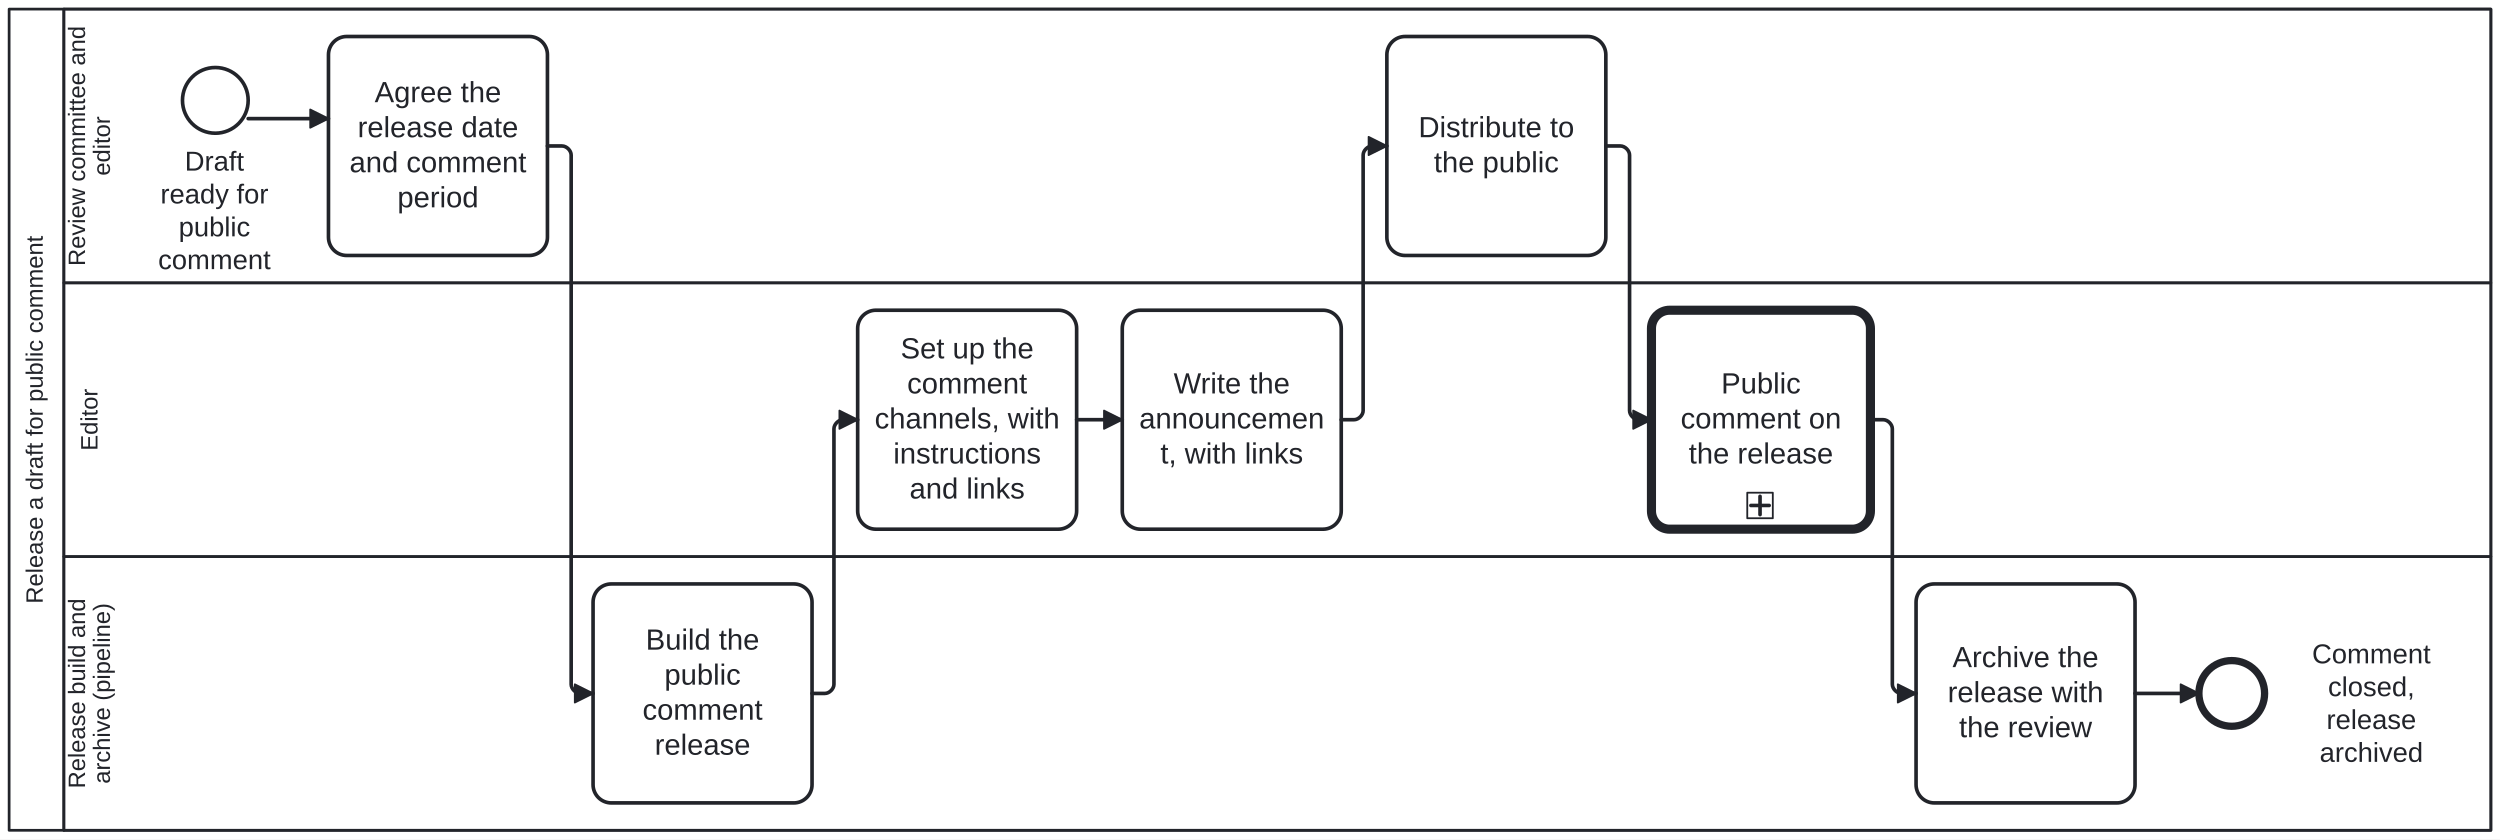
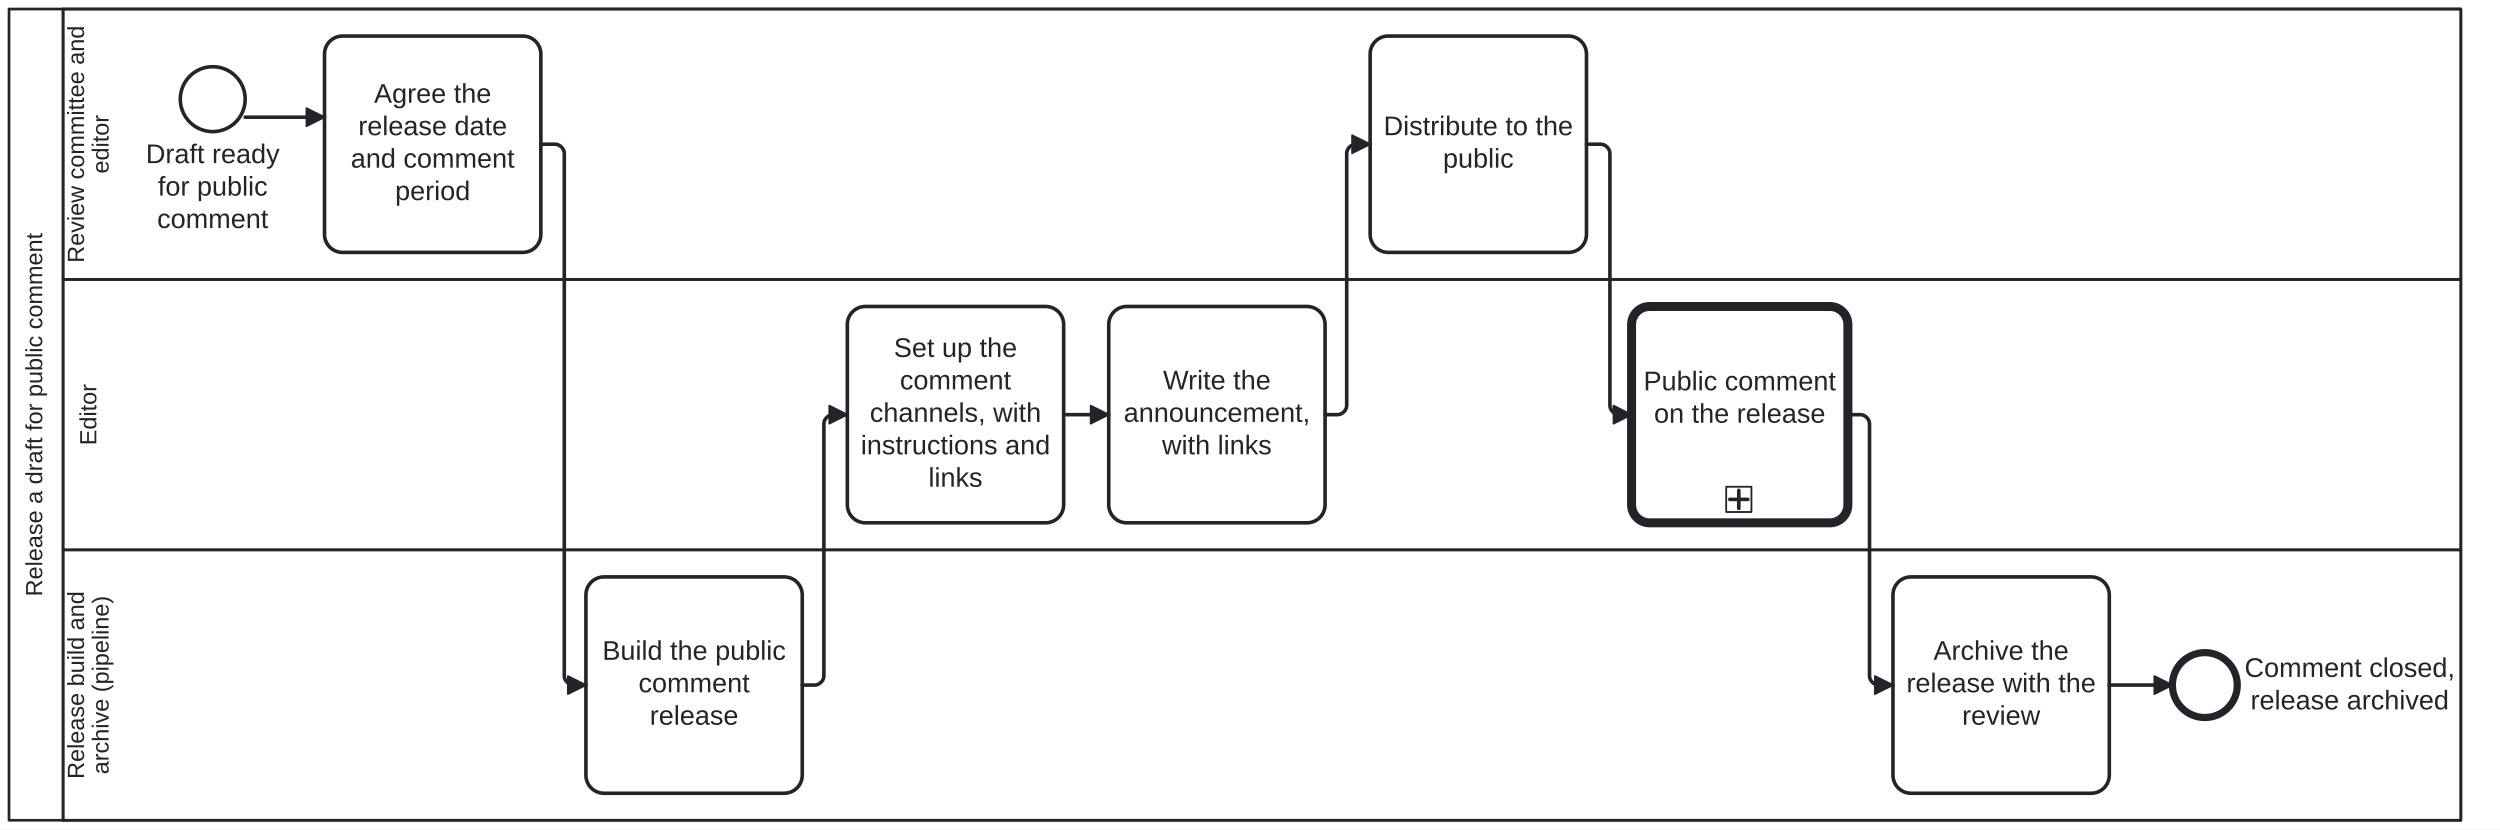
- <svg xmlns="http://www.w3.org/2000/svg" width="100%" style="max-width:100%;height:auto" viewBox="95 55 1370 460" version="1.1">
-   <rect x="95" y="55" width="1370" height="460" fill="#ffffff" />
+ <svg xmlns="http://www.w3.org/2000/svg" width="100%" style="max-width:100%;height:auto" viewBox="95 55 1386.719 460" version="1.1">
+   <rect x="95" y="55" width="1386.719" height="460" fill="#ffffff" />
  <g class="djs-group">
    <g class="djs-element djs-shape" data-element-id="Participant_PublicCommentRelease" style="display: block;" transform="matrix(1 0 0 1 100 60)">
      <g class="djs-visual">
        <rect x="0" y="0" width="1360" height="450" rx="0" ry="0" style="stroke-linecap: round; stroke-linejoin: round; stroke: rgb(34, 36, 42); stroke-width: 1.5px; fill: white; fill-opacity: 0.95;" />
        <path style="fill: none; stroke-linecap: round; stroke-linejoin: round; stroke: rgb(34, 36, 42); stroke-width: 1.5px;" d="M30,0L30,450" />
        <text lineHeight="1.05" class="djs-label" transform="matrix(-1.83697e-16 -1 1 -1.83697e-16 0 450)" style="font-family: Arial, sans-serif; font-size: 13px; font-weight: normal; fill: rgb(34, 36, 42);">
          <tspan x="124.202" y="18.413">Release a draft for public comment</tspan>
        </text>
      </g>
      <rect class="djs-hit djs-hit-all" x="0" y="0" width="1360" height="450" style="fill: none; stroke-opacity: 0; stroke: white; stroke-width: 15px;" />
    </g>
    <g class="djs-children">
      <g class="djs-group">
        <g class="djs-element djs-shape" data-element-id="Lane_Pipeline" style="display: block;" transform="matrix(1 0 0 1 130 360)">
          <g class="djs-visual">
            <rect x="0" y="0" width="1330" height="150" rx="0" ry="0" style="stroke-linecap: round; stroke-linejoin: round; stroke: rgb(34, 36, 42); stroke-width: 1.5px; fill: white; fill-opacity: 0.25;" />
            <text lineHeight="1.05" class="djs-label" transform="matrix(-1.83697e-16 -1 1 -1.83697e-16 0 150)" style="font-family: Arial, sans-serif; font-size: 13px; font-weight: normal; fill: rgb(34, 36, 42);">
-               <tspan x="22.962" y="11.588">Release build and </tspan>
+               <tspan x="22.962" y="11.588">Release build and</tspan>
              <tspan x="25.504" y="25.238">archive (pipeline)</tspan>
            </text>
          </g>
          <rect class="djs-hit djs-hit-all" x="0" y="0" width="1330" height="150" style="fill: none; stroke-opacity: 0; stroke: white; stroke-width: 15px;" />
        </g>
      </g>
      <g class="djs-group">
        <g class="djs-element djs-shape" data-element-id="Lane_Editor" style="display: block;" transform="matrix(1 0 0 1 130 210)">
          <g class="djs-visual">
            <rect x="0" y="0" width="1330" height="150" rx="0" ry="0" style="stroke-linecap: round; stroke-linejoin: round; stroke: rgb(34, 36, 42); stroke-width: 1.5px; fill: white; fill-opacity: 0.25;" />
            <text lineHeight="1.05" class="djs-label" transform="matrix(-1.83697e-16 -1 1 -1.83697e-16 0 150)" style="font-family: Arial, sans-serif; font-size: 13px; font-weight: normal; fill: rgb(34, 36, 42);">
              <tspan x="58.02" y="18.413">Editor</tspan>
            </text>
          </g>
          <rect class="djs-hit djs-hit-all" x="0" y="0" width="1330" height="150" style="fill: none; stroke-opacity: 0; stroke: white; stroke-width: 15px;" />
        </g>
      </g>
      <g class="djs-group">
        <g class="djs-element djs-shape" data-element-id="Lane_Committee" style="display: block;" transform="matrix(1 0 0 1 130 60)">
          <g class="djs-visual">
            <rect x="0" y="0" width="1330" height="150" rx="0" ry="0" style="stroke-linecap: round; stroke-linejoin: round; stroke: rgb(34, 36, 42); stroke-width: 1.5px; fill: white; fill-opacity: 0.25;" />
            <text lineHeight="1.05" class="djs-label" transform="matrix(-1.83697e-16 -1 1 -1.83697e-16 0 150)" style="font-family: Arial, sans-serif; font-size: 13px; font-weight: normal; fill: rgb(34, 36, 42);">
-               <tspan x="9.251" y="11.588">Review committee and </tspan>
+               <tspan x="9.251" y="11.588">Review committee and</tspan>
              <tspan x="58.74" y="25.238">editor</tspan>
            </text>
          </g>
          <rect class="djs-hit djs-hit-all" x="0" y="0" width="1330" height="150" style="fill: none; stroke-opacity: 0; stroke: white; stroke-width: 15px;" />
        </g>
      </g>
      <g class="djs-group">
        <g class="djs-element djs-shape" data-element-id="StartEvent_DraftReady" style="display: block;" transform="matrix(1 0 0 1 195 92)">
          <g class="djs-visual">
            <circle cx="18" cy="18" r="18" style="stroke-linecap: round; stroke-linejoin: round; stroke: rgb(34, 36, 42); stroke-width: 2px; fill: white; fill-opacity: 0.95;" />
          </g>
          <rect class="djs-hit djs-hit-all" x="0" y="0" width="36" height="36" style="fill: none; stroke-opacity: 0; stroke: white; stroke-width: 15px;" />
        </g>
      </g>
      <g class="djs-group">
-         <g class="djs-element djs-shape" data-element-id="StartEvent_DraftReady_label" style="display: block;" transform="matrix(1 0 0 1 175 135)">
+         <g class="djs-element djs-shape" data-element-id="StartEvent_DraftReady_label" style="display: block;" transform="matrix(1 0 0 1 155.8984 132)">
          <g class="djs-visual">
            <text lineHeight="1.2" class="djs-label" style="font-family: Arial, sans-serif; font-size: 15px; font-weight: normal; fill: rgb(34, 36, 42);">
-               <tspan x="21.248" y="13.5">Draft </tspan>
-               <tspan x="7.903" y="31.5">ready for </tspan>
-               <tspan x="17.904" y="49.5">public </tspan>
-               <tspan x="6.658" y="67.5">comment</tspan>
-             </text>
-           </g>
-           <rect class="djs-hit djs-hit-all" x="0" y="0" width="75" height="54" style="fill: none; stroke-opacity: 0; stroke: white; stroke-width: 15px;" />
+               <tspan x="20.004" y="13.5">Draft ready</tspan>
+               <tspan x="26.669" y="31.5">for public</tspan>
+               <tspan x="26.259" y="49.5">comment</tspan>
+             </text>
+           </g>
+           <rect class="djs-hit djs-hit-all" x="0" y="0" width="114.203" height="54" style="fill: none; stroke-opacity: 0; stroke: white; stroke-width: 15px;" />
        </g>
      </g>
      <g class="djs-group">
        <g class="djs-element djs-shape" data-element-id="Task_AgreeReleaseDate" style="display: block;" transform="matrix(1 0 0 1 275 75)">
          <g class="djs-visual">
            <rect x="0" y="0" width="120" height="120" rx="10" ry="10" style="stroke-linecap: round; stroke-linejoin: round; stroke: rgb(34, 36, 42); stroke-width: 2px; fill: white; fill-opacity: 0.95;" />
-             <text lineHeight="1.2" class="djs-label" style="font-family: Arial, sans-serif; font-size: 16px; font-weight: normal; fill: rgb(34, 36, 42);">
-               <tspan x="25.309" y="36">Agree the </tspan>
-               <tspan x="15.969" y="55.2">release date </tspan>
-               <tspan x="11.531" y="74.4">and comment </tspan>
-               <tspan x="37.762" y="93.6">period</tspan>
+             <text lineHeight="1.2" class="djs-label" transform="translate(0 23.5)" style="font-family: Arial, sans-serif; font-size: 15px; font-weight: normal; fill: rgb(34, 36, 42);">
+               <tspan x="27.477" y="13.5">Agree the</tspan>
+               <tspan x="18.721" y="31.5">release date</tspan>
+               <tspan x="14.561" y="49.5">and comment</tspan>
+               <tspan x="39.152" y="67.5">period</tspan>
            </text>
          </g>
          <rect class="djs-hit djs-hit-all" x="0" y="0" width="120" height="120" style="fill: none; stroke-opacity: 0; stroke: white; stroke-width: 15px;" />
        </g>
      </g>
      <g class="djs-group">
        <g class="djs-element djs-shape" data-element-id="Task_BuildPcRelease" style="display: block;" transform="matrix(1 0 0 1 420 375)">
          <g class="djs-visual">
            <rect x="0" y="0" width="120" height="120" rx="10" ry="10" style="stroke-linecap: round; stroke-linejoin: round; stroke: rgb(34, 36, 42); stroke-width: 2px; fill: white; fill-opacity: 0.95;" />
-             <text lineHeight="1.2" class="djs-label" style="font-family: Arial, sans-serif; font-size: 16px; font-weight: normal; fill: rgb(34, 36, 42);">
-               <tspan x="28.867" y="36">Build the </tspan>
-               <tspan x="39.098" y="55.2">public </tspan>
-               <tspan x="27.102" y="74.4">comment </tspan>
-               <tspan x="33.762" y="93.6">release</tspan>
+             <text lineHeight="1.2" class="djs-label" transform="translate(0 32.5)" style="font-family: Arial, sans-serif; font-size: 15px; font-weight: normal; fill: rgb(34, 36, 42);">
+               <tspan x="9.133" y="13.5">Build the public</tspan>
+               <tspan x="29.158" y="31.5">comment</tspan>
+               <tspan x="35.402" y="49.5">release</tspan>
            </text>
          </g>
          <rect class="djs-hit djs-hit-all" x="0" y="0" width="120" height="120" style="fill: none; stroke-opacity: 0; stroke: white; stroke-width: 15px;" />
        </g>
      </g>
      <g class="djs-group">
        <g class="djs-element djs-shape" data-element-id="Task_SetUpChannels" style="display: block;" transform="matrix(1 0 0 1 565 225)">
          <g class="djs-visual">
            <rect x="0" y="0" width="120" height="120" rx="10" ry="10" style="stroke-linecap: round; stroke-linejoin: round; stroke: rgb(34, 36, 42); stroke-width: 2px; fill: white; fill-opacity: 0.95;" />
-             <text lineHeight="1.2" class="djs-label" style="font-family: Arial, sans-serif; font-size: 16px; font-weight: normal; fill: rgb(34, 36, 42);">
-               <tspan x="23.527" y="26.4">Set up the </tspan>
-               <tspan x="27.102" y="45.6">comment </tspan>
-               <tspan x="9.305" y="64.8">channels, with </tspan>
-               <tspan x="19.539" y="84">instructions </tspan>
-               <tspan x="28.426" y="103.2">and links</tspan>
+             <text lineHeight="1.2" class="djs-label" transform="translate(0 14.5)" style="font-family: Arial, sans-serif; font-size: 15px; font-weight: normal; fill: rgb(34, 36, 42);">
+               <tspan x="25.807" y="13.5">Set up the</tspan>
+               <tspan x="29.158" y="31.5">comment</tspan>
+               <tspan x="12.473" y="49.5">channels, with</tspan>
+               <tspan x="7.471" y="67.5">instructions and</tspan>
+               <tspan x="44.996" y="85.5">links</tspan>
            </text>
          </g>
          <rect class="djs-hit djs-hit-all" x="0" y="0" width="120" height="120" style="fill: none; stroke-opacity: 0; stroke: white; stroke-width: 15px;" />
        </g>
      </g>
      <g class="djs-group">
        <g class="djs-element djs-shape" data-element-id="Task_WriteAnnouncement" style="display: block;" transform="matrix(1 0 0 1 710 225)">
          <g class="djs-visual">
            <rect x="0" y="0" width="120" height="120" rx="10" ry="10" style="stroke-linecap: round; stroke-linejoin: round; stroke: rgb(34, 36, 42); stroke-width: 2px; fill: white; fill-opacity: 0.95;" />
-             <text lineHeight="1.2" class="djs-label" style="font-family: Arial, sans-serif; font-size: 16px; font-weight: normal; fill: rgb(34, 36, 42);">
-               <tspan x="28.137" y="45.6">Write the </tspan>
-               <tspan x="9.293" y="64.8">announcemen</tspan>
-               <tspan x="20.879" y="84">t, with links</tspan>
+             <text lineHeight="1.2" class="djs-label" transform="translate(0 32.5)" style="font-family: Arial, sans-serif; font-size: 15px; font-weight: normal; fill: rgb(34, 36, 42);">
+               <tspan x="30.128" y="13.5">Write the</tspan>
+               <tspan x="8.295" y="31.5">announcement,</tspan>
+               <tspan x="29.575" y="49.5">with links</tspan>
            </text>
          </g>
          <rect class="djs-hit djs-hit-all" x="0" y="0" width="120" height="120" style="fill: none; stroke-opacity: 0; stroke: white; stroke-width: 15px;" />
        </g>
      </g>
      <g class="djs-group">
        <g class="djs-element djs-shape" data-element-id="Task_Distribute" style="display: block;" transform="matrix(1 0 0 1 855 75)">
          <g class="djs-visual">
            <rect x="0" y="0" width="120" height="120" rx="10" ry="10" style="stroke-linecap: round; stroke-linejoin: round; stroke: rgb(34, 36, 42); stroke-width: 2px; fill: white; fill-opacity: 0.95;" />
-             <text lineHeight="1.2" class="djs-label" style="font-family: Arial, sans-serif; font-size: 16px; font-weight: normal; fill: rgb(34, 36, 42);">
-               <tspan x="17.316" y="55.2">Distribute to </tspan>
-               <tspan x="25.754" y="74.4">the public</tspan>
+             <text lineHeight="1.2" class="djs-label" transform="translate(0 41.5)" style="font-family: Arial, sans-serif; font-size: 15px; font-weight: normal; fill: rgb(34, 36, 42);">
+               <tspan x="7.474" y="13.5">Distribute to the</tspan>
+               <tspan x="40.404" y="31.5">public</tspan>
            </text>
          </g>
          <rect class="djs-hit djs-hit-all" x="0" y="0" width="120" height="120" style="fill: none; stroke-opacity: 0; stroke: white; stroke-width: 15px;" />
        </g>
      </g>
      <g class="djs-group">
        <a class="fa-subprocess-link" href="public-comment.svg" target="_top">
          <g class="djs-element djs-shape" data-element-id="CallActivity_PublicComment" style="display: block;" transform="matrix(1 0 0 1 1000 225)">
            <g class="djs-visual">
              <rect x="0" y="0" width="120" height="120" rx="10" ry="10" style="stroke-linecap: round; stroke-linejoin: round; stroke: rgb(34, 36, 42); stroke-width: 5px; fill: white; fill-opacity: 0.95;" />
-               <text lineHeight="1.2" class="djs-label" style="font-family: Arial, sans-serif; font-size: 16px; font-weight: normal; fill: rgb(34, 36, 42);">
-                 <tspan x="38.211" y="45.6">Public </tspan>
-                 <tspan x="15.98" y="64.8">comment on </tspan>
-                 <tspan x="20.418" y="84">the release</tspan>
+               <text lineHeight="1.2" class="djs-label" transform="translate(0 33)" style="font-family: Arial, sans-serif; font-size: 15px; font-weight: normal; fill: rgb(34, 36, 42);">
+                 <tspan x="6.647" y="13.5">Public comment</tspan>
+                 <tspan x="12.466" y="31.5">on the release</tspan>
              </text>
              <rect x="0" y="0" width="14" height="14" rx="0" ry="0" style="stroke-linecap: round; stroke-linejoin: round; stroke: rgb(34, 36, 42); stroke-width: 1px; fill: white;" transform="matrix(1 0 0 1 52.5 100)" />
              <path data-marker="sub-process" d="m52.5,100 m 7,2 l 0,10 m -5,-5 l 10,0" style="fill: white; stroke-linecap: round; stroke-linejoin: round; stroke: rgb(34, 36, 42); stroke-width: 2px;" />
            </g>
            <rect class="djs-hit djs-hit-all" x="0" y="0" width="120" height="120" style="fill: none; stroke-opacity: 0; stroke: white; stroke-width: 15px;" />
          </g>
        </a>
      </g>
      <g class="djs-group">
        <g class="djs-element djs-shape" data-element-id="Task_ArchiveRelease" style="display: block;" transform="matrix(1 0 0 1 1145 375)">
          <g class="djs-visual">
            <rect x="0" y="0" width="120" height="120" rx="10" ry="10" style="stroke-linecap: round; stroke-linejoin: round; stroke: rgb(34, 36, 42); stroke-width: 2px; fill: white; fill-opacity: 0.95;" />
-             <text lineHeight="1.2" class="djs-label" style="font-family: Arial, sans-serif; font-size: 16px; font-weight: normal; fill: rgb(34, 36, 42);">
-               <tspan x="19.98" y="45.6">Archive the </tspan>
-               <tspan x="17.312" y="64.8">release with </tspan>
-               <tspan x="23.539" y="84">the review</tspan>
+             <text lineHeight="1.2" class="djs-label" transform="translate(0 32.5)" style="font-family: Arial, sans-serif; font-size: 15px; font-weight: normal; fill: rgb(34, 36, 42);">
+               <tspan x="22.482" y="13.5">Archive the</tspan>
+               <tspan x="7.471" y="31.5">release with the</tspan>
+               <tspan x="38.328" y="49.5">review</tspan>
            </text>
          </g>
          <rect class="djs-hit djs-hit-all" x="0" y="0" width="120" height="120" style="fill: none; stroke-opacity: 0; stroke: white; stroke-width: 15px;" />
        </g>
      </g>
      <g class="djs-group">
        <g class="djs-element djs-shape" data-element-id="EndEvent_Closed" style="display: block;" transform="matrix(1 0 0 1 1300 417)">
          <g class="djs-visual">
            <circle cx="18" cy="18" r="18" style="stroke-linecap: round; stroke-linejoin: round; stroke: rgb(34, 36, 42); stroke-width: 4px; fill: white; fill-opacity: 0.95;" />
          </g>
          <rect class="djs-hit djs-hit-all" x="0" y="0" width="36" height="36" style="fill: none; stroke-opacity: 0; stroke: white; stroke-width: 15px;" />
        </g>
      </g>
      <g class="djs-group">
-         <g class="djs-element djs-shape" data-element-id="EndEvent_Closed_label" style="display: block;" transform="matrix(1 0 0 1 1344 405)">
+         <g class="djs-element djs-shape" data-element-id="EndEvent_Closed_label" style="display: block;" transform="matrix(1 0 0 1 1320 417)">
          <g class="djs-visual">
            <text lineHeight="1.2" class="djs-label" style="font-family: Arial, sans-serif; font-size: 15px; font-weight: normal; fill: rgb(34, 36, 42);">
-               <tspan x="17.991" y="13.5">Comment </tspan>
-               <tspan x="26.737" y="31.5">closed, </tspan>
-               <tspan x="25.902" y="49.5">release </tspan>
-               <tspan x="22.152" y="67.5">archived</tspan>
-             </text>
-           </g>
-           <rect class="djs-hit djs-hit-all" x="0" y="0" width="101" height="54" style="fill: none; stroke-opacity: 0; stroke: white; stroke-width: 15px;" />
+               <tspan x="20.004" y="13.5">Comment closed,</tspan>
+               <tspan x="23.329" y="31.5">release archived</tspan>
+             </text>
+           </g>
+           <rect class="djs-hit djs-hit-all" x="0" y="0" width="156.719" height="36" style="fill: none; stroke-opacity: 0; stroke: white; stroke-width: 15px;" />
        </g>
      </g>
      <g class="djs-group">
        <g class="djs-element djs-connection" data-element-id="Flow_DraftReady_To_AgreeReleaseDate" style="display: block;">
          <g class="djs-visual">
            <defs>
              <marker id="bpmn-marker-1" viewBox="0 0 20 20" refX="11" refY="10" markerWidth="10" markerHeight="10" orient="auto">
                <path d="M 1 5 L 11 10 L 1 15 Z" style="stroke-linecap: round; stroke-linejoin: round; stroke: rgb(34, 36, 42); stroke-width: 1px; fill: rgb(34, 36, 42);" />
              </marker>
            </defs>
            <path data-corner-radius="5" style="fill: none; stroke-linecap: round; stroke-linejoin: round; stroke: rgb(34, 36, 42); stroke-width: 2px; marker-end: url('#bpmn-marker-1');" d="M231,120L275,120" />
          </g>
          <path d="M231,120L275,120" class="djs-hit djs-hit-stroke" style="fill: none; stroke-opacity: 0; stroke: white; stroke-width: 15px;" />
        </g>
      </g>
      <g class="djs-group">
        <g class="djs-element djs-connection" data-element-id="Flow_AgreeReleaseDate_To_BuildPcRelease" style="display: block;">
          <g class="djs-visual">
            <defs>
              <marker id="bpmn-marker-2" viewBox="0 0 20 20" refX="11" refY="10" markerWidth="10" markerHeight="10" orient="auto">
                <path d="M 1 5 L 11 10 L 1 15 Z" style="stroke-linecap: round; stroke-linejoin: round; stroke: rgb(34, 36, 42); stroke-width: 1px; fill: rgb(34, 36, 42);" />
              </marker>
            </defs>
            <path data-corner-radius="5" style="fill: none; stroke-linecap: round; stroke-linejoin: round; stroke: rgb(34, 36, 42); stroke-width: 2px; marker-end: url('#bpmn-marker-2');" d="M395,135L403,135C405.5,135,408,137.5,408,140L408,430C408,432.5,410.5,435,413,435L420,435" />
          </g>
          <path d="M395,135L408,135L408,435L420,435" class="djs-hit djs-hit-stroke" style="fill: none; stroke-opacity: 0; stroke: white; stroke-width: 15px;" />
        </g>
      </g>
      <g class="djs-group">
        <g class="djs-element djs-connection" data-element-id="Flow_BuildPcRelease_To_SetUpChannels" style="display: block;">
          <g class="djs-visual">
            <defs>
              <marker id="bpmn-marker-3" viewBox="0 0 20 20" refX="11" refY="10" markerWidth="10" markerHeight="10" orient="auto">
                <path d="M 1 5 L 11 10 L 1 15 Z" style="stroke-linecap: round; stroke-linejoin: round; stroke: rgb(34, 36, 42); stroke-width: 1px; fill: rgb(34, 36, 42);" />
              </marker>
            </defs>
            <path data-corner-radius="5" style="fill: none; stroke-linecap: round; stroke-linejoin: round; stroke: rgb(34, 36, 42); stroke-width: 2px; marker-end: url('#bpmn-marker-3');" d="M540,435L547,435C549.5,435,552,432.5,552,430L552,290C552,287.5,554.5,285,557,285L565,285" />
          </g>
          <path d="M540,435L552,435L552,285L565,285" class="djs-hit djs-hit-stroke" style="fill: none; stroke-opacity: 0; stroke: white; stroke-width: 15px;" />
        </g>
      </g>
      <g class="djs-group">
        <g class="djs-element djs-connection" data-element-id="Flow_SetUpChannels_To_WriteAnnouncement" style="display: block;">
          <g class="djs-visual">
            <defs>
              <marker id="bpmn-marker-4" viewBox="0 0 20 20" refX="11" refY="10" markerWidth="10" markerHeight="10" orient="auto">
                <path d="M 1 5 L 11 10 L 1 15 Z" style="stroke-linecap: round; stroke-linejoin: round; stroke: rgb(34, 36, 42); stroke-width: 1px; fill: rgb(34, 36, 42);" />
              </marker>
            </defs>
            <path data-corner-radius="5" style="fill: none; stroke-linecap: round; stroke-linejoin: round; stroke: rgb(34, 36, 42); stroke-width: 2px; marker-end: url('#bpmn-marker-4');" d="M685,285L710,285" />
          </g>
          <path d="M685,285L710,285" class="djs-hit djs-hit-stroke" style="fill: none; stroke-opacity: 0; stroke: white; stroke-width: 15px;" />
        </g>
      </g>
      <g class="djs-group">
        <g class="djs-element djs-connection" data-element-id="Flow_WriteAnnouncement_To_Distribute" style="display: block;">
          <g class="djs-visual">
            <defs>
              <marker id="bpmn-marker-5" viewBox="0 0 20 20" refX="11" refY="10" markerWidth="10" markerHeight="10" orient="auto">
                <path d="M 1 5 L 11 10 L 1 15 Z" style="stroke-linecap: round; stroke-linejoin: round; stroke: rgb(34, 36, 42); stroke-width: 1px; fill: rgb(34, 36, 42);" />
              </marker>
            </defs>
            <path data-corner-radius="5" style="fill: none; stroke-linecap: round; stroke-linejoin: round; stroke: rgb(34, 36, 42); stroke-width: 2px; marker-end: url('#bpmn-marker-5');" d="M830,285L837,285C839.5,285,842,282.5,842,280L842,140C842,137.5,844.5,135,847,135L855,135" />
          </g>
          <path d="M830,285L842,285L842,135L855,135" class="djs-hit djs-hit-stroke" style="fill: none; stroke-opacity: 0; stroke: white; stroke-width: 15px;" />
        </g>
      </g>
      <g class="djs-group">
        <g class="djs-element djs-connection" data-element-id="Flow_Distribute_To_PublicComment" style="display: block;">
          <g class="djs-visual">
            <defs>
              <marker id="bpmn-marker-6" viewBox="0 0 20 20" refX="11" refY="10" markerWidth="10" markerHeight="10" orient="auto">
                <path d="M 1 5 L 11 10 L 1 15 Z" style="stroke-linecap: round; stroke-linejoin: round; stroke: rgb(34, 36, 42); stroke-width: 1px; fill: rgb(34, 36, 42);" />
              </marker>
            </defs>
            <path data-corner-radius="5" style="fill: none; stroke-linecap: round; stroke-linejoin: round; stroke: rgb(34, 36, 42); stroke-width: 2px; marker-end: url('#bpmn-marker-6');" d="M975,135L983,135C985.5,135,988,137.5,988,140L988,280C988,282.5,990.5,285,993,285L1000,285" />
          </g>
          <path d="M975,135L988,135L988,285L1000,285" class="djs-hit djs-hit-stroke" style="fill: none; stroke-opacity: 0; stroke: white; stroke-width: 15px;" />
        </g>
      </g>
      <g class="djs-group">
        <g class="djs-element djs-connection" data-element-id="Flow_PublicComment_To_ArchiveRelease" style="display: block;">
          <g class="djs-visual">
            <defs>
              <marker id="bpmn-marker-7" viewBox="0 0 20 20" refX="11" refY="10" markerWidth="10" markerHeight="10" orient="auto">
                <path d="M 1 5 L 11 10 L 1 15 Z" style="stroke-linecap: round; stroke-linejoin: round; stroke: rgb(34, 36, 42); stroke-width: 1px; fill: rgb(34, 36, 42);" />
              </marker>
            </defs>
            <path data-corner-radius="5" style="fill: none; stroke-linecap: round; stroke-linejoin: round; stroke: rgb(34, 36, 42); stroke-width: 2px; marker-end: url('#bpmn-marker-7');" d="M1120,285L1127,285C1129.5,285,1132,287.5,1132,290L1132,430C1132,432.5,1134.5,435,1137,435L1145,435" />
          </g>
          <path d="M1120,285L1132,285L1132,435L1145,435" class="djs-hit djs-hit-stroke" style="fill: none; stroke-opacity: 0; stroke: white; stroke-width: 15px;" />
        </g>
      </g>
      <g class="djs-group">
        <g class="djs-element djs-connection" data-element-id="Flow_ArchiveRelease_To_Closed" style="display: block;">
          <g class="djs-visual">
            <defs>
              <marker id="bpmn-marker-8" viewBox="0 0 20 20" refX="11" refY="10" markerWidth="10" markerHeight="10" orient="auto">
                <path d="M 1 5 L 11 10 L 1 15 Z" style="stroke-linecap: round; stroke-linejoin: round; stroke: rgb(34, 36, 42); stroke-width: 1px; fill: rgb(34, 36, 42);" />
              </marker>
            </defs>
            <path data-corner-radius="5" style="fill: none; stroke-linecap: round; stroke-linejoin: round; stroke: rgb(34, 36, 42); stroke-width: 2px; marker-end: url('#bpmn-marker-8');" d="M1265,435L1300,435" />
          </g>
          <path d="M1265,435L1300,435" class="djs-hit djs-hit-stroke" style="fill: none; stroke-opacity: 0; stroke: white; stroke-width: 15px;" />
        </g>
      </g>
    </g>
  </g>
</svg>
